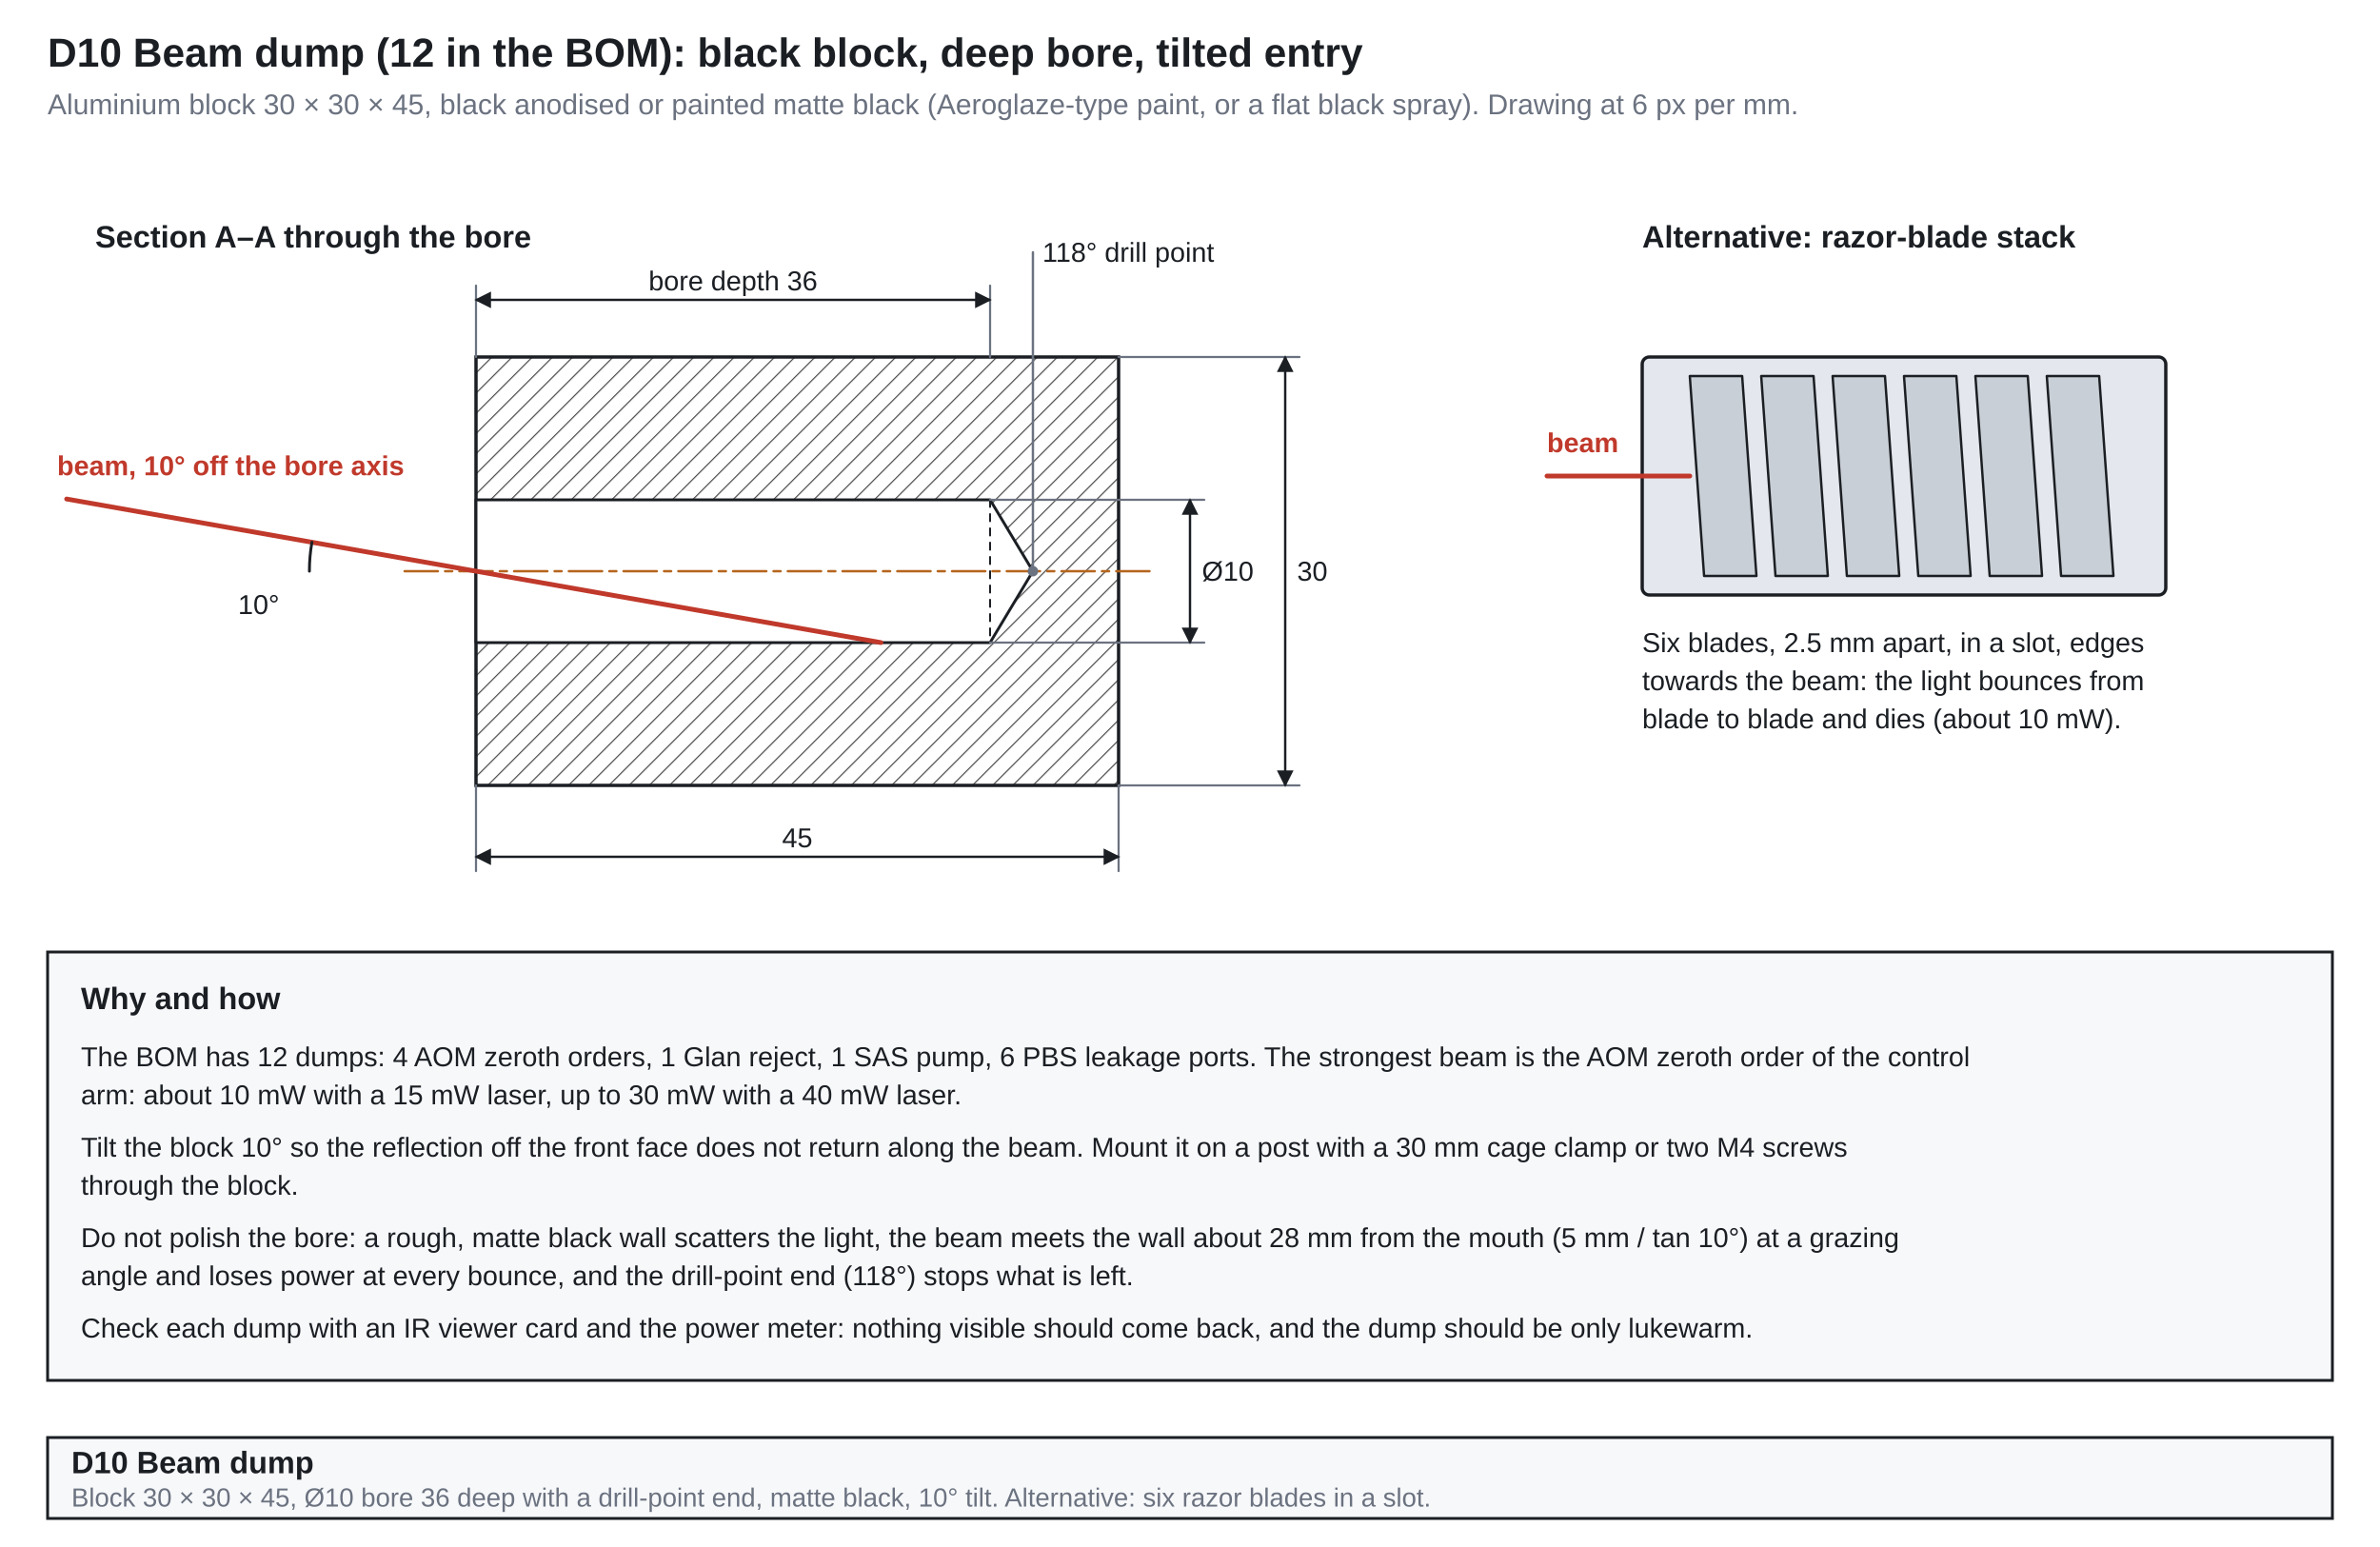
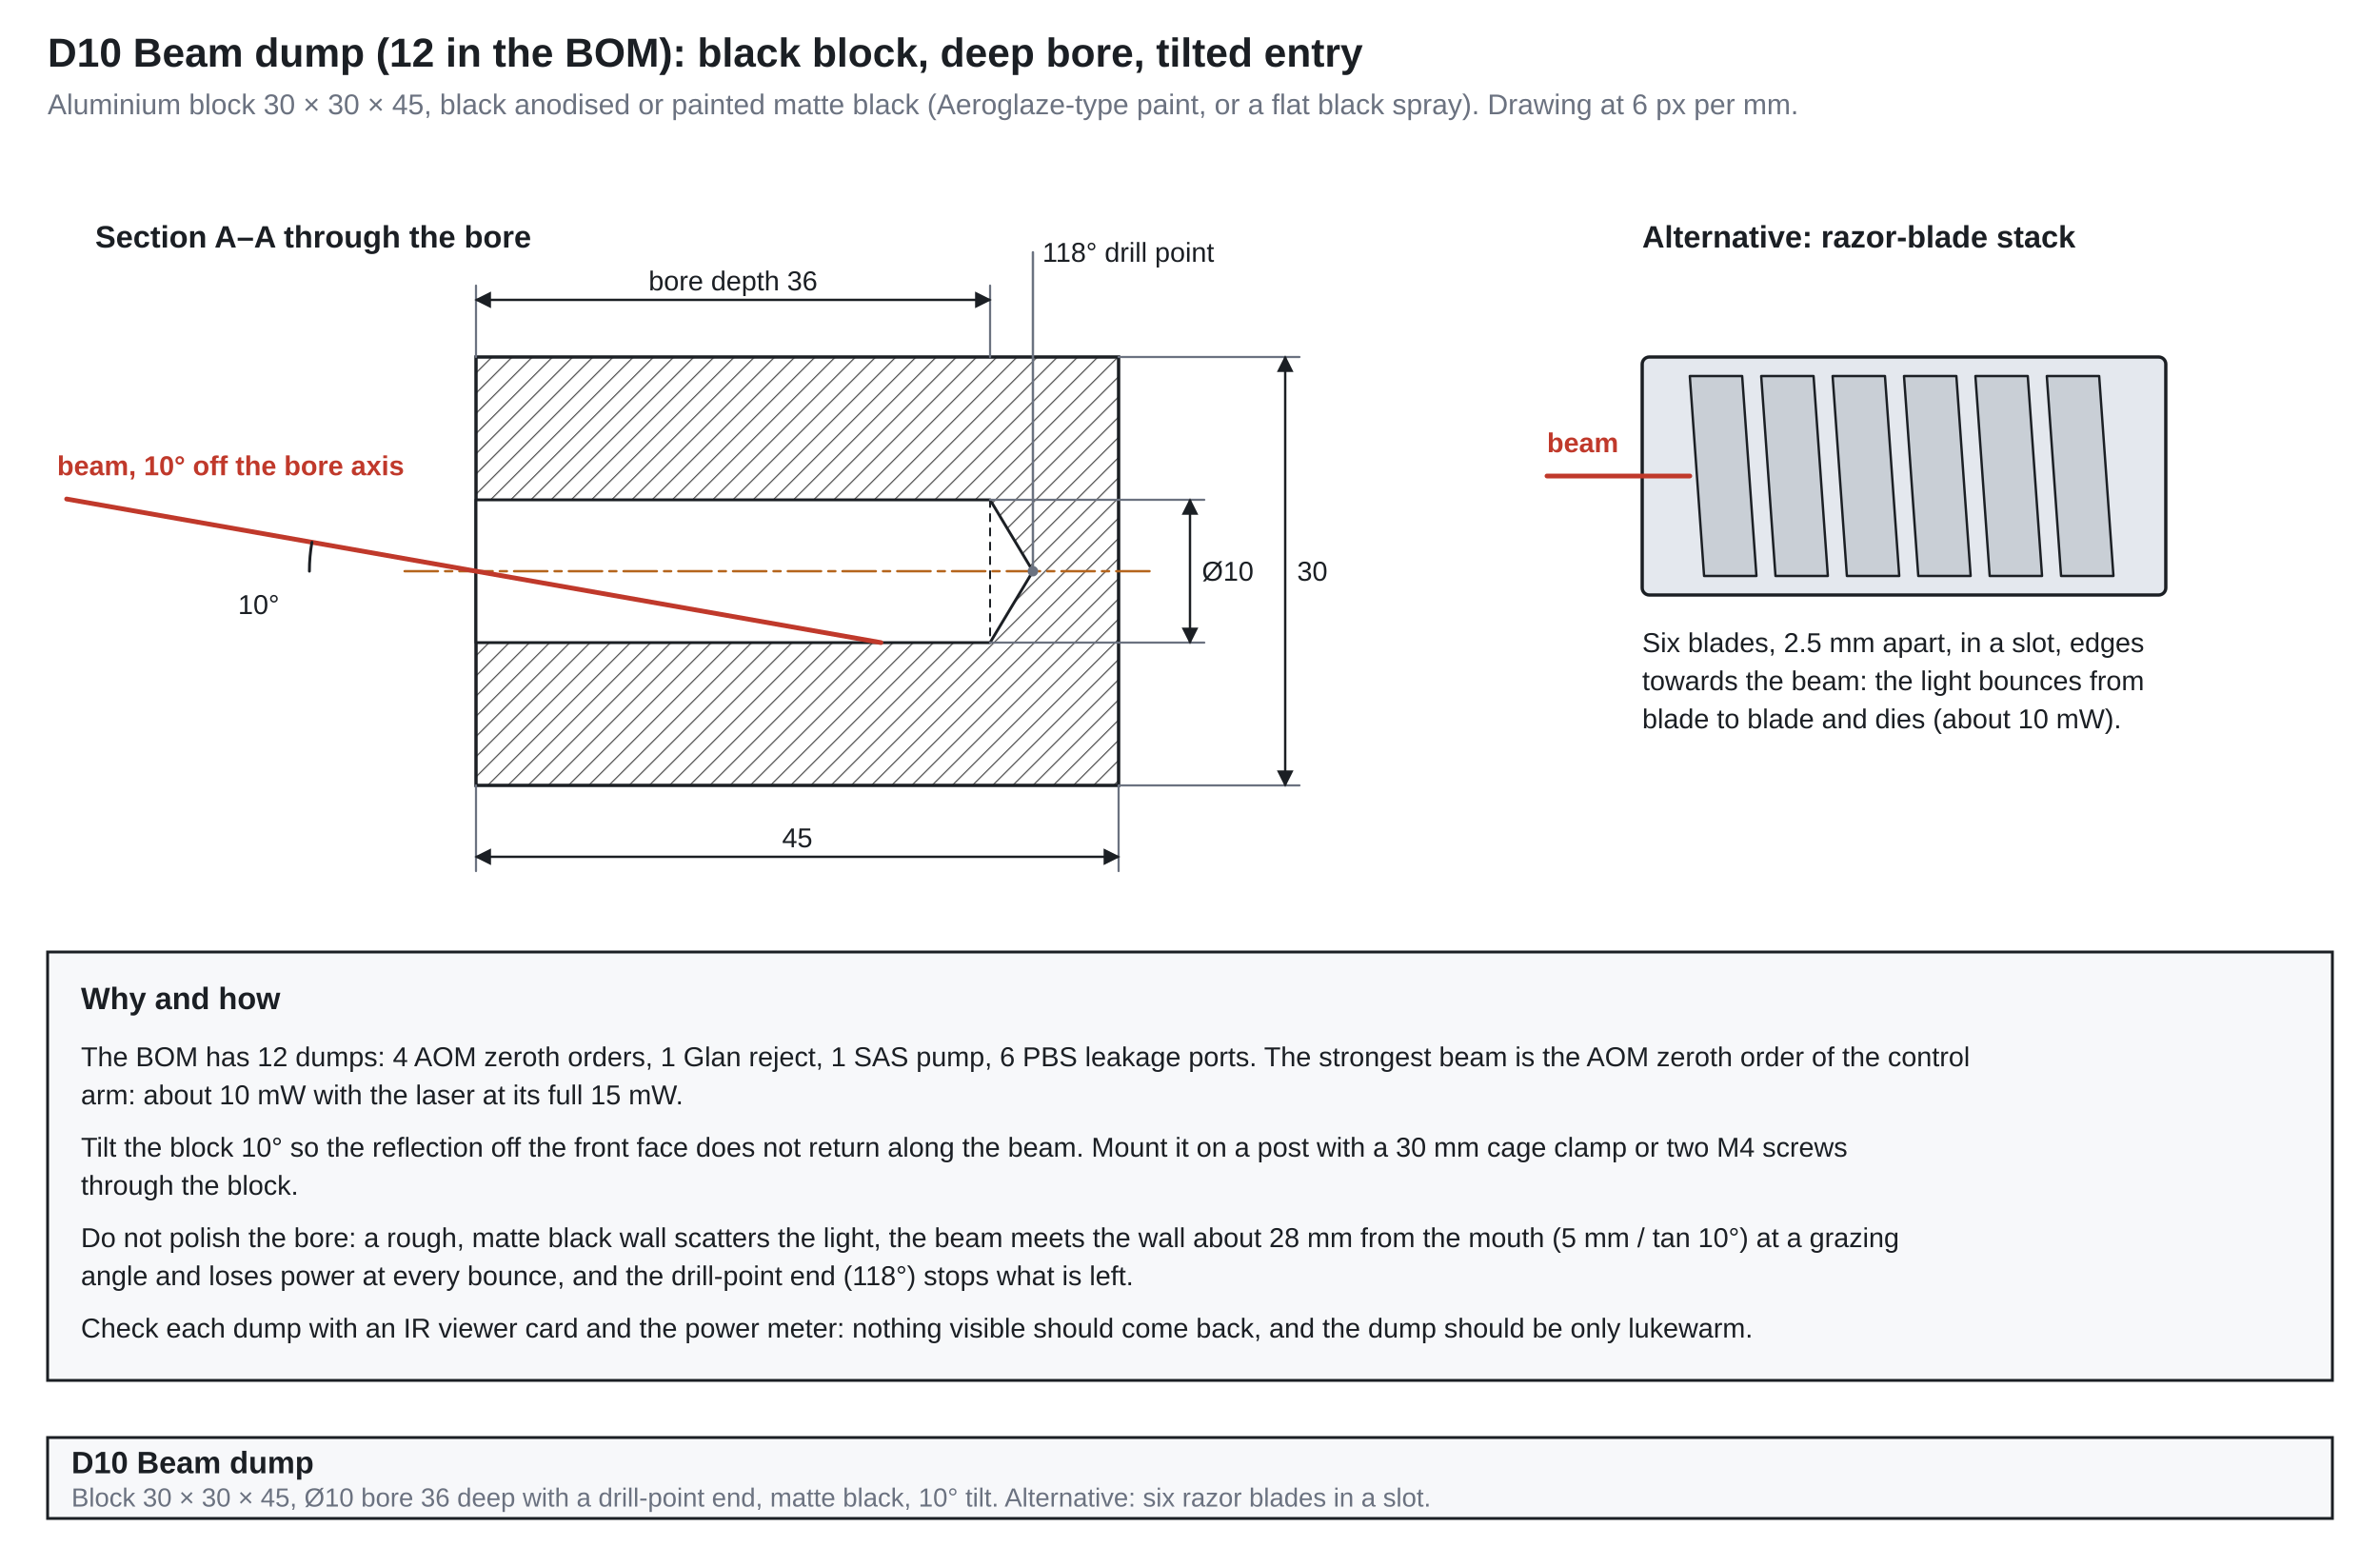
<svg xmlns="http://www.w3.org/2000/svg" viewBox="0 0 1000 650" role="img" aria-labelledby="t d" font-family="Segoe UI, Arial, Helvetica, sans-serif">
  <defs>
    <pattern id="hatch" width="6" height="6" patternUnits="userSpaceOnUse" patternTransform="rotate(45)">
      <line x1="0" y1="0" x2="0" y2="6" stroke="#555" stroke-width="1" />
    </pattern>
    <pattern id="hatchf" width="4" height="4" patternUnits="userSpaceOnUse" patternTransform="rotate(-45)">
      <line x1="0" y1="0" x2="0" y2="4" stroke="#888" stroke-width="0.8" />
    </pattern>
    <pattern id="dots" width="5" height="5" patternUnits="userSpaceOnUse">
      <circle cx="2" cy="2" r="0.8" fill="#999" />
    </pattern>
    <marker id="arr" viewBox="0 0 10 10" refX="9" refY="5" markerWidth="7" markerHeight="7" orient="auto-start-reverse">
      <path d="M0 0 L10 5 L0 10 z" fill="#1b1f24" />
    </marker>
    <marker id="arrg" viewBox="0 0 10 10" refX="9" refY="5" markerWidth="7" markerHeight="7" orient="auto-start-reverse">
      <path d="M0 0 L10 5 L0 10 z" fill="#6b7280" />
    </marker>
  </defs>
  <rect width="1000" height="650" fill="#ffffff" />
  <text x="20.00" y="28.00" font-size="17" text-anchor="start" fill="#1b1f24" font-weight="700">D10  Beam dump (12 in the BOM): black block, deep bore, tilted entry</text>
  <text x="20.00" y="48.00" font-size="12" text-anchor="start" fill="#6b7280">Aluminium block 30 × 30 × 45, black anodised or painted matte black (Aeroglaze-type paint, or a flat black spray). Drawing at 6 px per mm.</text>
  <text x="40.00" y="104.00" font-size="13" text-anchor="start" fill="#1b1f24" font-weight="700">Section A–A through the bore</text>
  <rect x="200.00" y="150.00" width="270.00" height="180.00" rx="0" fill="url(#hatch)" stroke="#1b1f24" stroke-width="1.4" />
  <polygon points="200.00,210.00 416.00,210.00 434.00,240.00 416.00,270.00 200.00,270.00" fill="#ffffff" stroke="#1b1f24" stroke-width="1.2" stroke-linejoin="round" stroke-linecap="round" />
  <line x1="416.00" y1="210.00" x2="416.00" y2="270.00" stroke="#1b1f24" stroke-width="0.8" stroke-dasharray="3 3" stroke-linecap="round" />
  <line x1="170.00" y1="240.00" x2="484.00" y2="240.00" stroke="#b5651d" stroke-width="1.0" stroke-dasharray="14 3 3 3" stroke-linecap="round" />
  <line x1="28.00" y1="209.67" x2="370.14" y2="270.00" stroke="#c0392b" stroke-width="2.0" stroke-linecap="round" />
  <text x="24.00" y="199.67" font-size="11.5" text-anchor="start" fill="#c0392b" font-weight="700">beam, 10° off the bore axis</text>
  <path d="M 130.00 240.00 A 70 70 0 0 1 131.06 227.84" fill="none" stroke="#1b1f24" stroke-width="1.2" stroke-linejoin="round" stroke-linecap="round" />
  <text x="100.00" y="258.00" font-size="11.5" text-anchor="start" fill="#1b1f24">10°</text>
  <line x1="200.00" y1="330.00" x2="200.00" y2="366.00" stroke="#6b7280" stroke-width="0.9" stroke-linecap="round" />
  <line x1="470.00" y1="330.00" x2="470.00" y2="366.00" stroke="#6b7280" stroke-width="0.9" stroke-linecap="round" />
  <line x1="200.00" y1="360.00" x2="470.00" y2="360.00" stroke="#1b1f24" stroke-width="1" marker-start="url(#arr)" marker-end="url(#arr)" />
  <text x="335.00" y="356.00" font-size="11.5" text-anchor="middle" fill="#1b1f24">45</text>
  <line x1="200.00" y1="150.00" x2="200.00" y2="120.00" stroke="#6b7280" stroke-width="0.9" stroke-linecap="round" />
  <line x1="416.00" y1="150.00" x2="416.00" y2="120.00" stroke="#6b7280" stroke-width="0.9" stroke-linecap="round" />
  <line x1="200.00" y1="126.00" x2="416.00" y2="126.00" stroke="#1b1f24" stroke-width="1" marker-start="url(#arr)" marker-end="url(#arr)" />
  <text x="308.00" y="122.00" font-size="11.5" text-anchor="middle" fill="#1b1f24">bore depth 36</text>
  <line x1="416.00" y1="210.00" x2="506.00" y2="210.00" stroke="#6b7280" stroke-width="0.9" stroke-linecap="round" />
  <line x1="416.00" y1="270.00" x2="506.00" y2="270.00" stroke="#6b7280" stroke-width="0.9" stroke-linecap="round" />
  <line x1="500.00" y1="210.00" x2="500.00" y2="270.00" stroke="#1b1f24" stroke-width="1" marker-start="url(#arr)" marker-end="url(#arr)" />
  <text x="505.00" y="244.00" font-size="11.5" text-anchor="start" fill="#1b1f24">Ø10</text>
  <line x1="470.00" y1="150.00" x2="546.00" y2="150.00" stroke="#6b7280" stroke-width="0.9" stroke-linecap="round" />
  <line x1="470.00" y1="330.00" x2="546.00" y2="330.00" stroke="#6b7280" stroke-width="0.9" stroke-linecap="round" />
  <line x1="540.00" y1="150.00" x2="540.00" y2="330.00" stroke="#1b1f24" stroke-width="1" marker-start="url(#arr)" marker-end="url(#arr)" />
  <text x="545.00" y="244.00" font-size="11.5" text-anchor="start" fill="#1b1f24">30</text>
  <line x1="434.00" y1="240.00" x2="434.00" y2="106.00" stroke="#6b7280" stroke-width="1.0" stroke-linecap="round" />
  <circle cx="434.00" cy="240.00" r="2.2" fill="#6b7280" />
  <text x="438.00" y="110.00" font-size="11.5" text-anchor="start" fill="#1b1f24">118° drill point</text>
  <text x="690.00" y="104.00" font-size="13" text-anchor="start" fill="#1b1f24" font-weight="700">Alternative: razor-blade stack</text>
  <rect x="690.00" y="150.00" width="220.00" height="100.00" rx="3" fill="#e4e8ee" stroke="#1b1f24" stroke-width="1.4" />
  <polygon points="710.00,158.00 732.00,158.00 738.00,242.00 716.00,242.00" fill="#c9cfd6" stroke="#1b1f24" stroke-width="1.0" stroke-linejoin="round" stroke-linecap="round" />
  <polygon points="740.00,158.00 762.00,158.00 768.00,242.00 746.00,242.00" fill="#c9cfd6" stroke="#1b1f24" stroke-width="1.0" stroke-linejoin="round" stroke-linecap="round" />
  <polygon points="770.00,158.00 792.00,158.00 798.00,242.00 776.00,242.00" fill="#c9cfd6" stroke="#1b1f24" stroke-width="1.0" stroke-linejoin="round" stroke-linecap="round" />
  <polygon points="800.00,158.00 822.00,158.00 828.00,242.00 806.00,242.00" fill="#c9cfd6" stroke="#1b1f24" stroke-width="1.0" stroke-linejoin="round" stroke-linecap="round" />
  <polygon points="830.00,158.00 852.00,158.00 858.00,242.00 836.00,242.00" fill="#c9cfd6" stroke="#1b1f24" stroke-width="1.0" stroke-linejoin="round" stroke-linecap="round" />
  <polygon points="860.00,158.00 882.00,158.00 888.00,242.00 866.00,242.00" fill="#c9cfd6" stroke="#1b1f24" stroke-width="1.0" stroke-linejoin="round" stroke-linecap="round" />
  <line x1="650.00" y1="200.00" x2="710.00" y2="200.00" stroke="#c0392b" stroke-width="2.0" stroke-linecap="round" />
  <text x="650.00" y="190.00" font-size="11.5" text-anchor="start" fill="#c0392b" font-weight="700">beam</text>
  <text x="690.00" y="274.00" font-size="11.5" text-anchor="start" fill="#1b1f24">Six blades, 2.5 mm apart, in a slot, edges</text>
  <text x="690.00" y="290.00" font-size="11.5" text-anchor="start" fill="#1b1f24">towards the beam: the light bounces from</text>
  <text x="690.00" y="306.00" font-size="11.5" text-anchor="start" fill="#1b1f24">blade to blade and dies (about 10 mW).</text>
  <rect x="20.00" y="400.00" width="960.00" height="180.00" rx="0" fill="#f7f8fa" stroke="#1b1f24" stroke-width="1.2" />
  <text x="34.00" y="424.00" font-size="13" text-anchor="start" fill="#1b1f24" font-weight="700">Why and how</text>
  <text x="34.00" y="448.00" font-size="11.5" text-anchor="start" fill="#1b1f24">The BOM has 12 dumps: 4 AOM zeroth orders, 1 Glan reject, 1 SAS pump, 6 PBS leakage ports. The strongest beam is the AOM zeroth order of the control</text>
-   <text x="34.00" y="464.00" font-size="11.5" text-anchor="start" fill="#1b1f24">arm: about 10 mW with a 15 mW laser, up to 30 mW with a 40 mW laser.</text>
+   <text x="34.00" y="464.00" font-size="11.5" text-anchor="start" fill="#1b1f24">arm: about 10 mW with the laser at its full 15 mW.</text>
  <text x="34.00" y="486.00" font-size="11.5" text-anchor="start" fill="#1b1f24">Tilt the block 10° so the reflection off the front face does not return along the beam. Mount it on a post with a 30 mm cage clamp or two M4 screws</text>
  <text x="34.00" y="502.00" font-size="11.5" text-anchor="start" fill="#1b1f24">through the block.</text>
  <text x="34.00" y="524.00" font-size="11.5" text-anchor="start" fill="#1b1f24">Do not polish the bore: a rough, matte black wall scatters the light, the beam meets the wall about 28 mm from the mouth (5 mm / tan 10°) at a grazing</text>
  <text x="34.00" y="540.00" font-size="11.5" text-anchor="start" fill="#1b1f24">angle and loses power at every bounce, and the drill-point end (118°) stops what is left.</text>
  <text x="34.00" y="562.00" font-size="11.5" text-anchor="start" fill="#1b1f24">Check each dump with an IR viewer card and the power meter: nothing visible should come back, and the dump should be only lukewarm.</text>
  <rect x="20.00" y="604.00" width="960.00" height="34.00" rx="0" fill="#f7f8fa" stroke="#1b1f24" stroke-width="1.2" />
  <text x="30.00" y="619.00" font-size="13" text-anchor="start" fill="#1b1f24" font-weight="700">D10  Beam dump</text>
  <text x="30.00" y="633.00" font-size="11" text-anchor="start" fill="#6b7280">Block 30 × 30 × 45, Ø10 bore 36 deep with a drill-point end, matte black, 10° tilt. Alternative: six razor blades in a slot.</text>
</svg>
